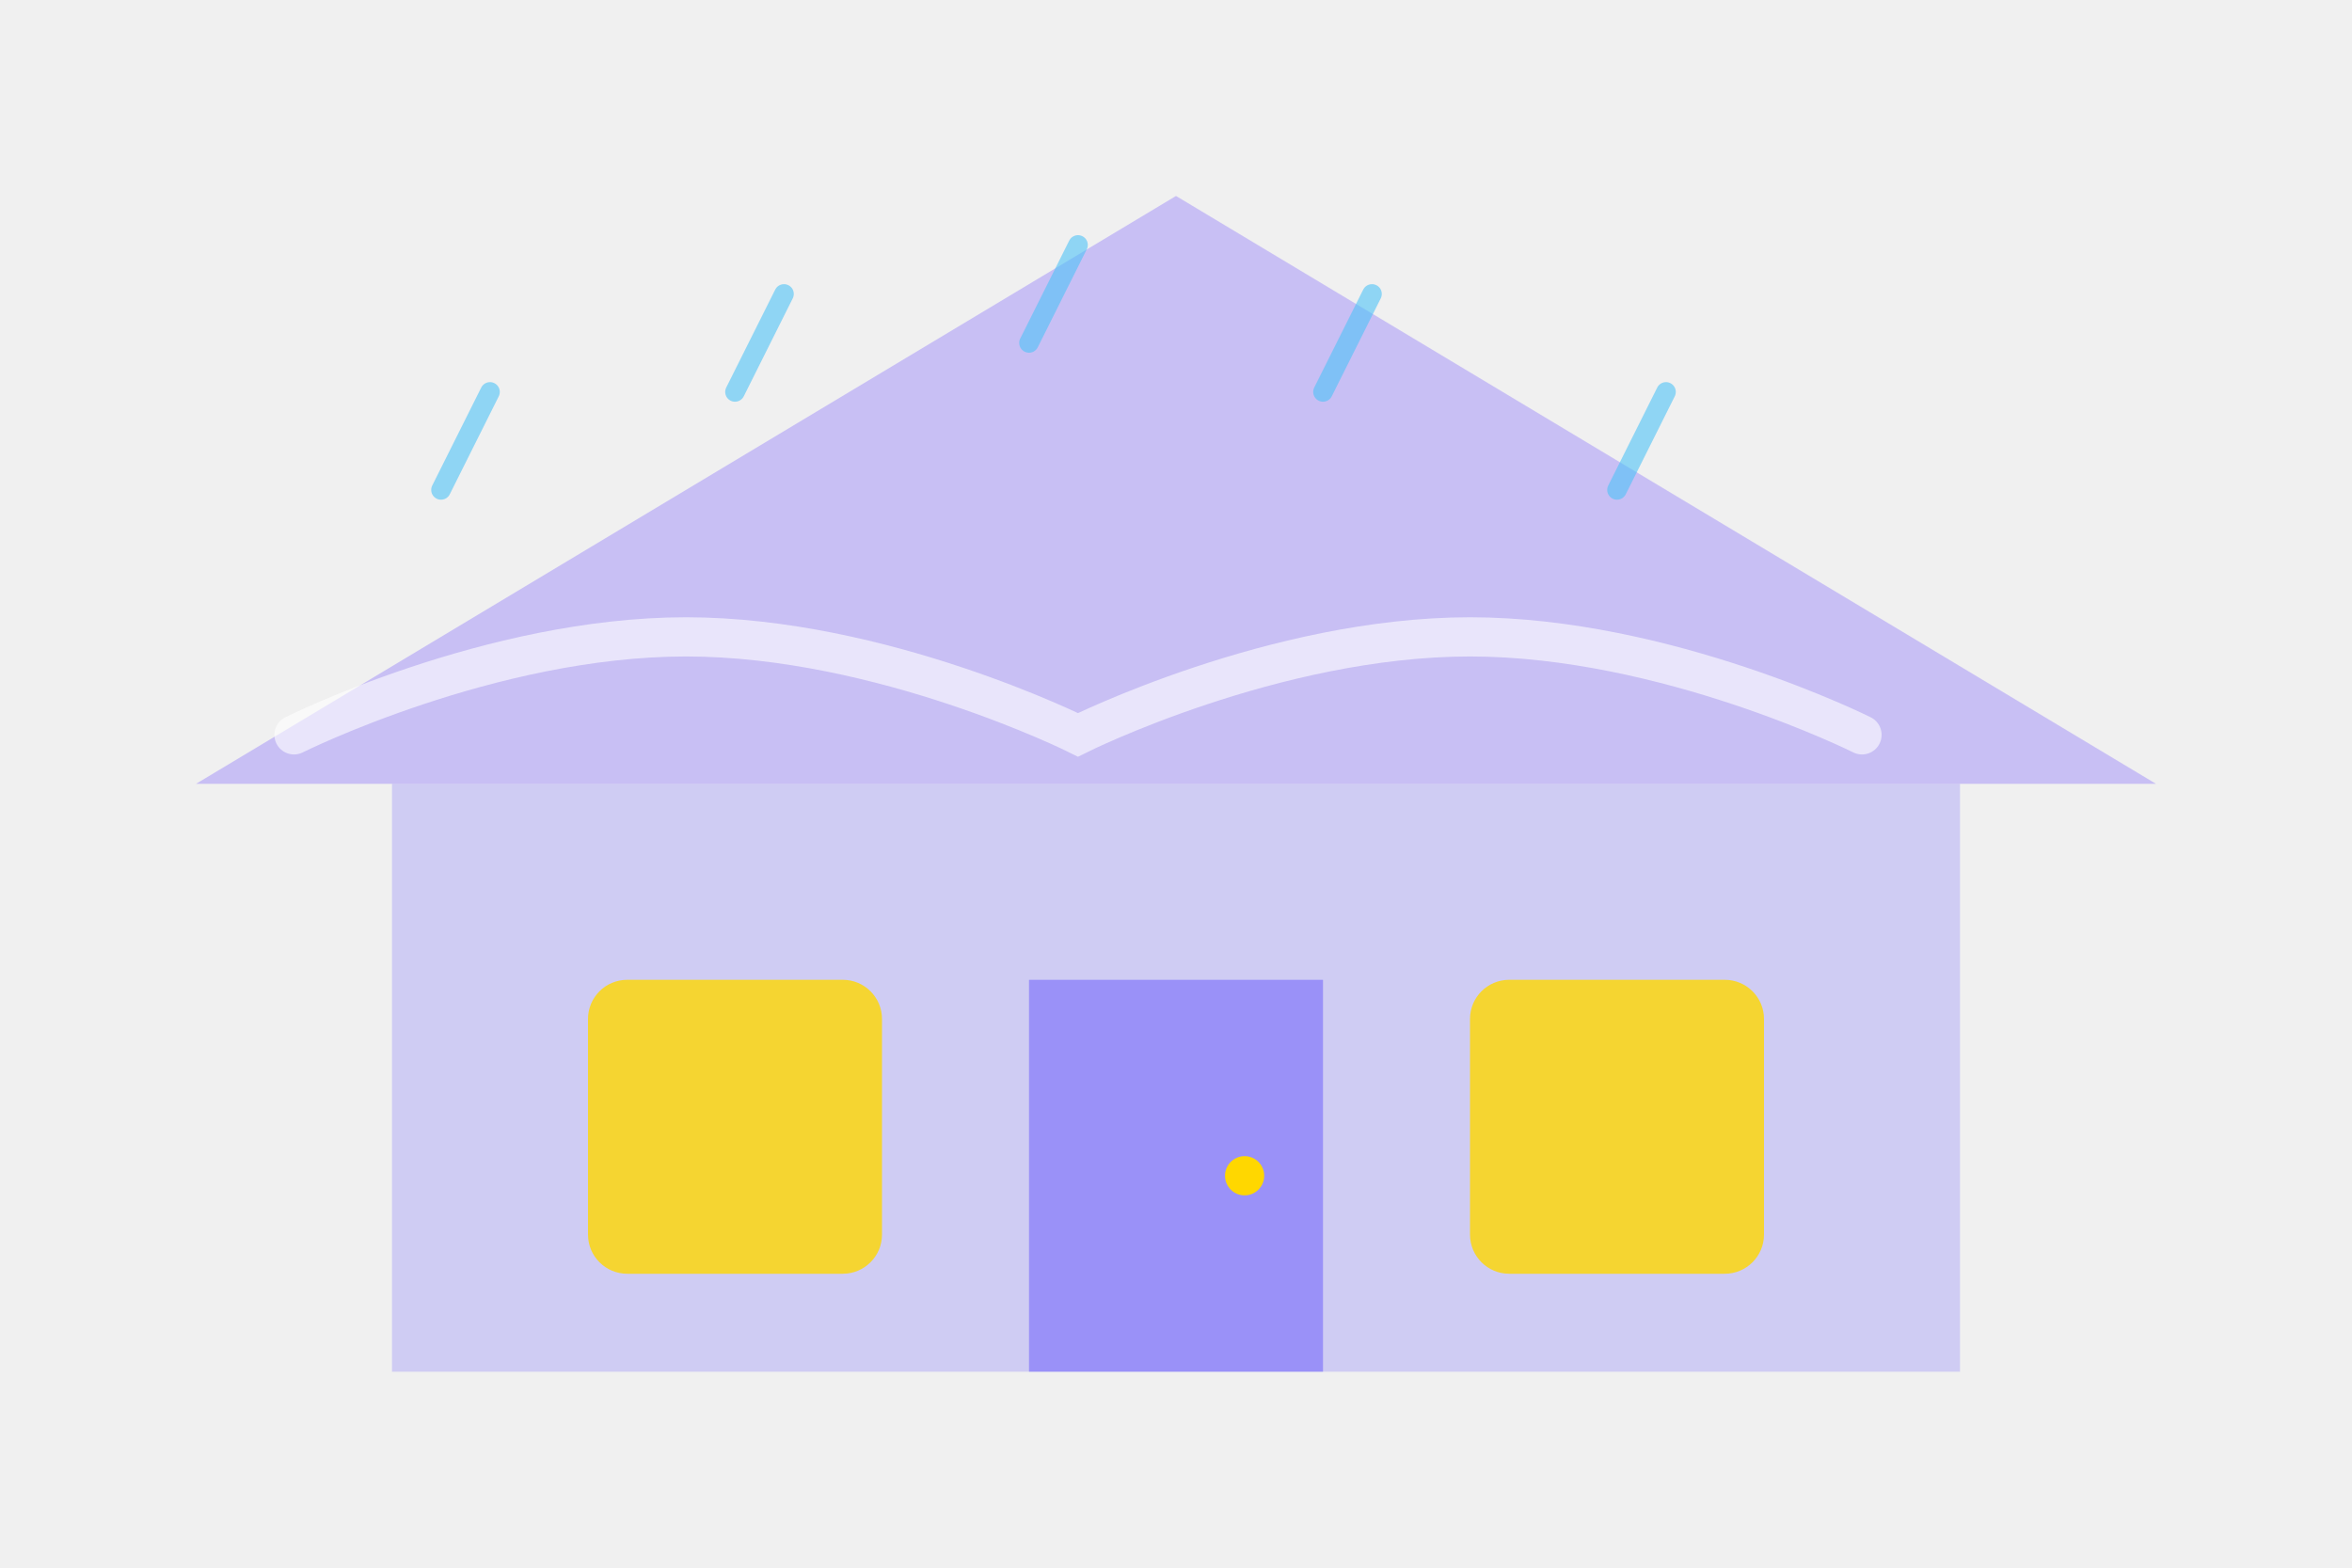
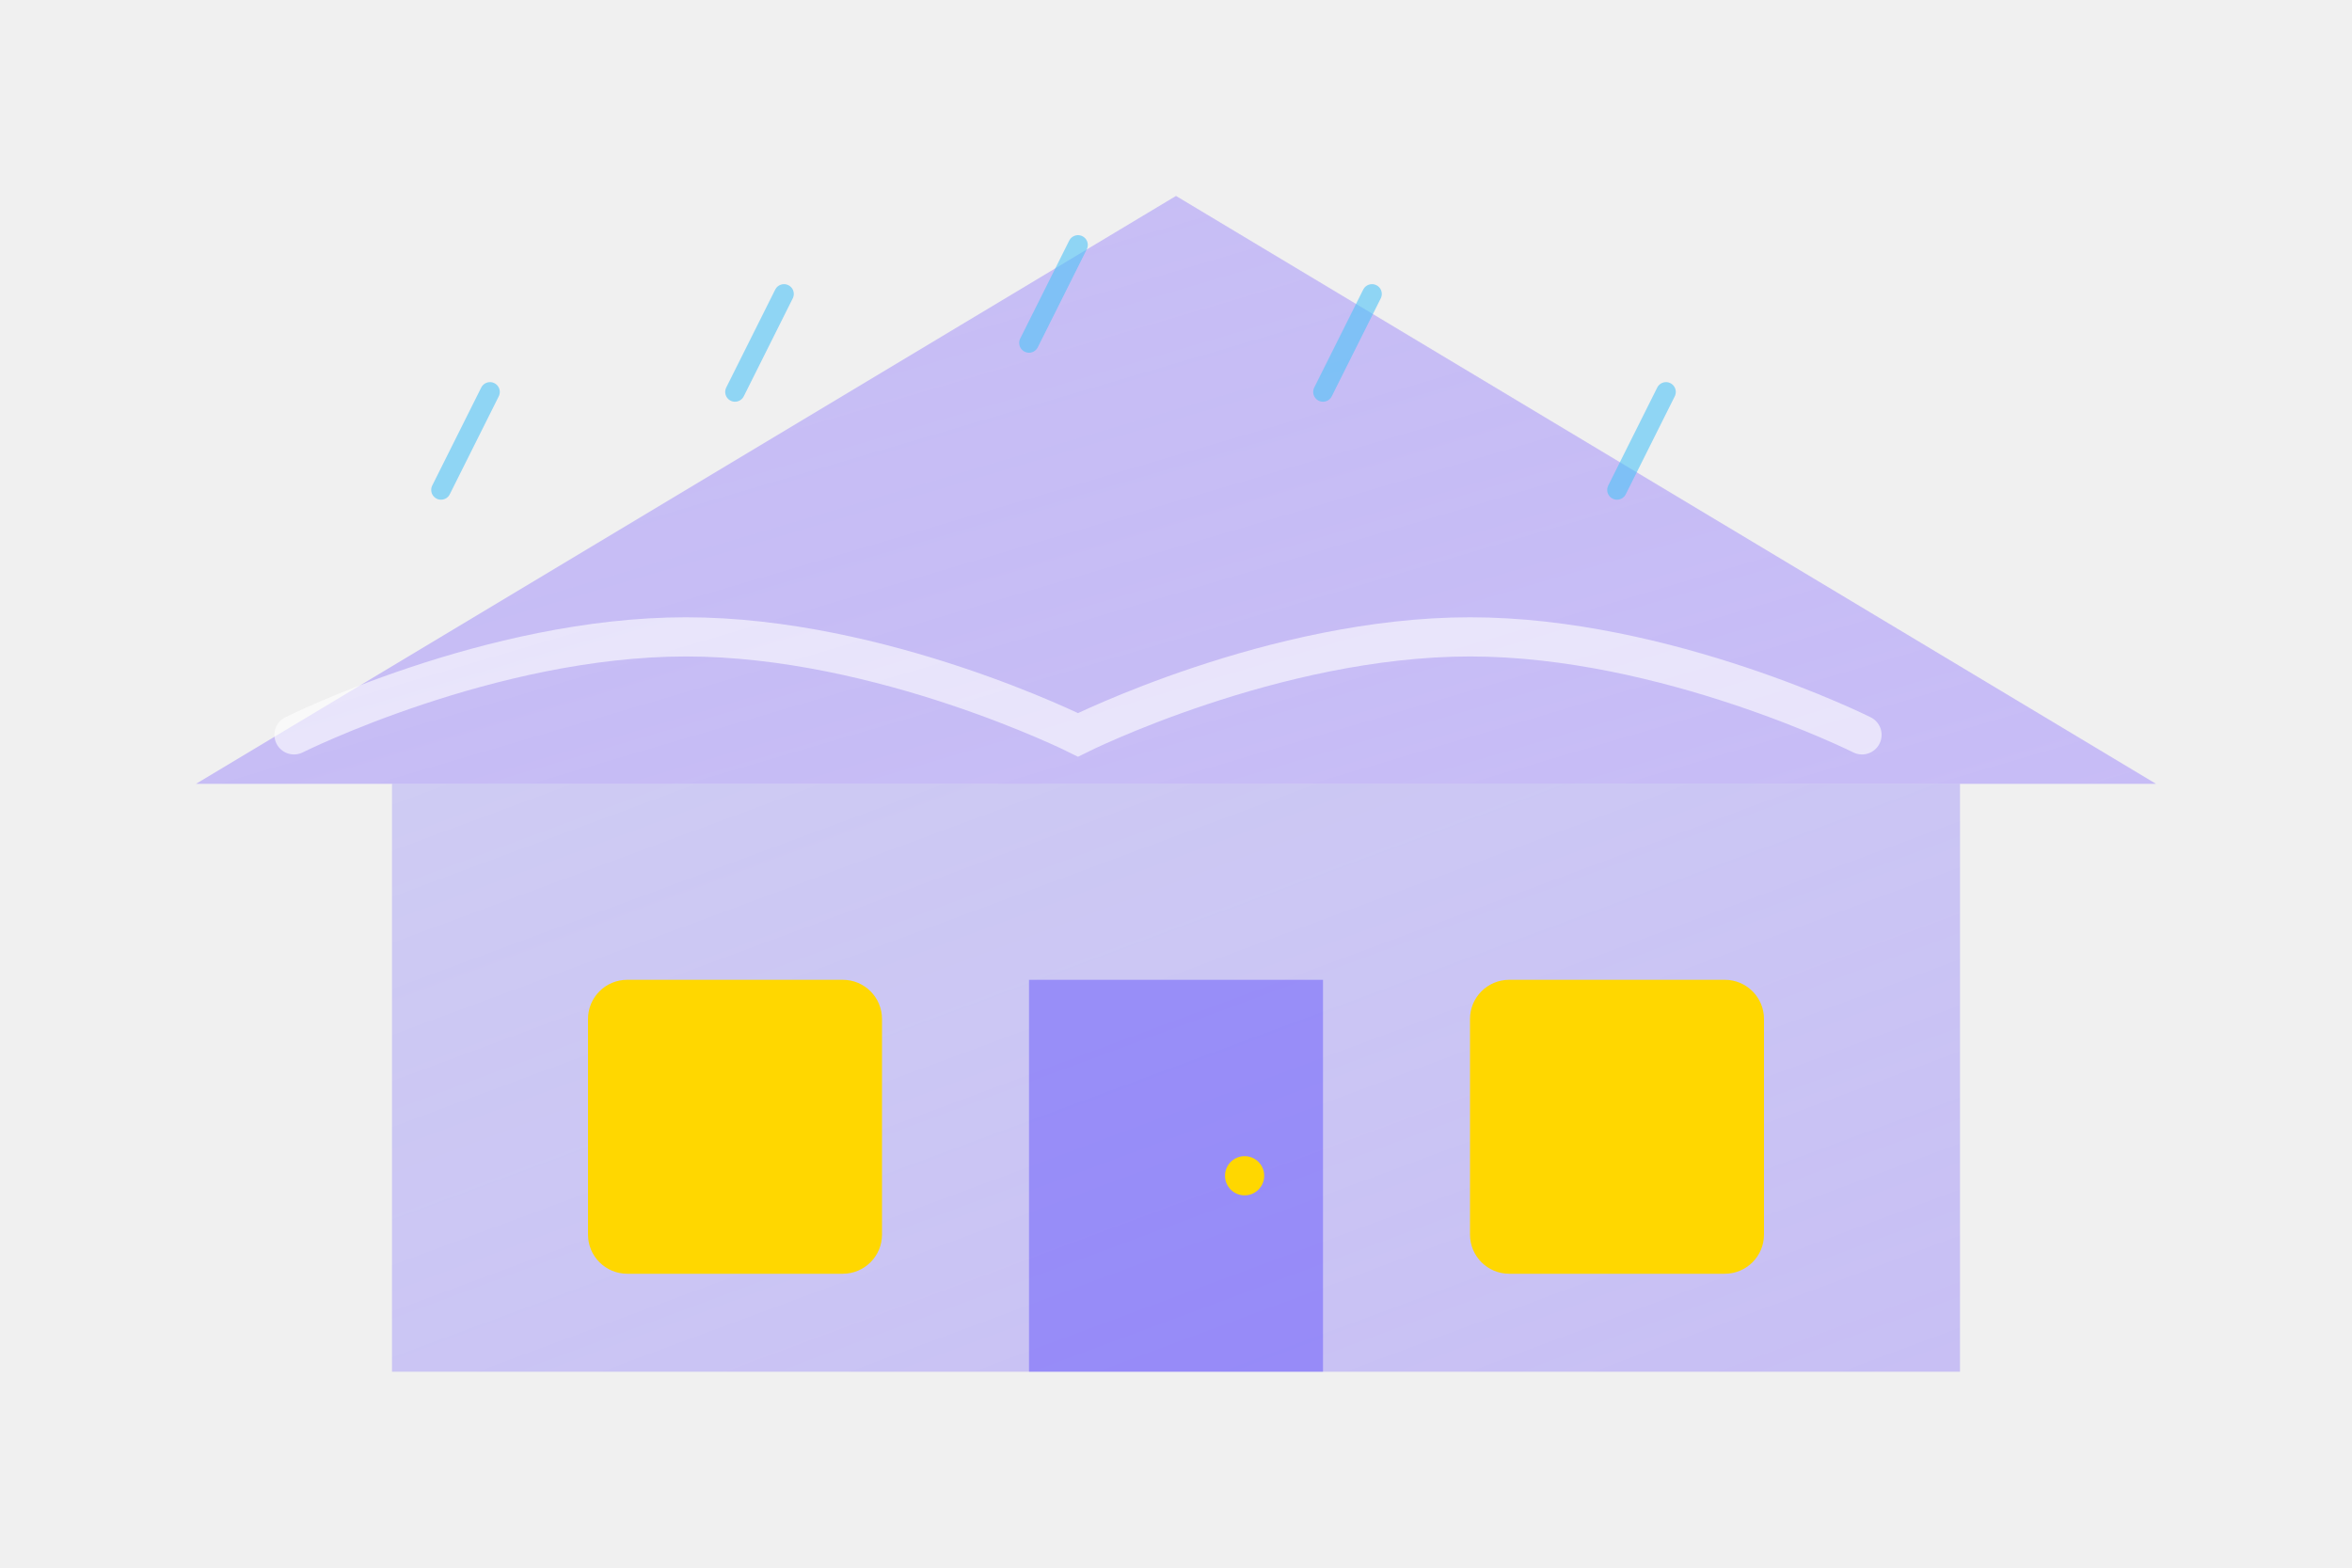
- <svg xmlns="http://www.w3.org/2000/svg" width="240" height="160" viewBox="0 0 240 160" fill="none">
-   <path d="M40 80h160v60H40z" fill="#4A3AFF" opacity="0.2" />
-   <path d="M20 80L120 20l100 60H20z" fill="#6B4EFF" opacity="0.3" />
-   <rect x="60" y="100" width="30" height="30" rx="4" fill="#FFD700" opacity="0.8" />
-   <rect x="150" y="100" width="30" height="30" rx="4" fill="#FFD700" opacity="0.8" />
+ <svg xmlns="http://www.w3.org/2000/svg" width="100%" height="100%" viewBox="0 0 240 160" fill="none">
+   <style>
+     @keyframes rain {
+       0% { transform: translateY(-20px); }
+       100% { transform: translateY(20px); }
+     }
+     @keyframes glow {
+       0% { opacity: 0.8; }
+       50% { opacity: 1; }
+       100% { opacity: 0.8; }
+     }
+     @keyframes snow {
+       0% { transform: translateX(-5px); }
+       50% { transform: translateX(5px); }
+       100% { transform: translateX(-5px); }
+     }
+     .rain-drop {
+       animation: rain 1s infinite linear;
+     }
+     .window-glow {
+       animation: glow 2s infinite ease-in-out;
+     }
+     .snow-line {
+       animation: snow 3s infinite ease-in-out;
+     }
+   </style>
+   <defs>
+     <linearGradient id="houseGradient" x1="0%" y1="0%" x2="100%" y2="100%">
+       <stop offset="0%" style="stop-color:#4A3AFF;stop-opacity:0.2" />
+       <stop offset="100%" style="stop-color:#6B4EFF;stop-opacity:0.3" />
+     </linearGradient>
+     <linearGradient id="roofGradient" x1="0%" y1="0%" x2="100%" y2="100%">
+       <stop offset="0%" style="stop-color:#6B4EFF;stop-opacity:0.3" />
+       <stop offset="100%" style="stop-color:#8A6EFF;stop-opacity:0.4" />
+     </linearGradient>
+   </defs>
+   <path d="M40 80h160v60H40z" fill="url(#houseGradient)" />
+   <path d="M20 80L120 20l100 60H20z" fill="url(#roofGradient)" />
+   <rect x="60" y="100" width="30" height="30" rx="4" fill="#FFD700" class="window-glow" />
+   <rect x="150" y="100" width="30" height="30" rx="4" fill="#FFD700" class="window-glow" />
  <path d="M105 100h30v40h-30z" fill="#4A3AFF" opacity="0.4" />
  <circle cx="127" cy="120" r="2" fill="#FFD700" />
-   <path d="M30 75c0 0 20-10 40-10s40 10 40 10s20-10 40-10s40 10 40 10" stroke="#fff" stroke-width="4" stroke-linecap="round" opacity="0.6" />
+   <path class="snow-line" d="M30 75c0 0 20-10 40-10s40 10 40 10s20-10 40-10s40 10 40 10" stroke="#fff" stroke-width="4" stroke-linecap="round" opacity="0.6" />
  <g opacity="0.6">
-     <path d="M50 40l-5 10M80 30l-5 10M110 25l-5 10M140 30l-5 10M170 40l-5 10" stroke="#4FC3F7" stroke-width="2" stroke-linecap="round" />
+     <path class="rain-drop" d="M50 40l-5 10" stroke="#4FC3F7" stroke-width="2" stroke-linecap="round" />
+     <path class="rain-drop" style="animation-delay: 0.2s" d="M80 30l-5 10" stroke="#4FC3F7" stroke-width="2" stroke-linecap="round" />
+     <path class="rain-drop" style="animation-delay: 0.4s" d="M110 25l-5 10" stroke="#4FC3F7" stroke-width="2" stroke-linecap="round" />
+     <path class="rain-drop" style="animation-delay: 0.6s" d="M140 30l-5 10" stroke="#4FC3F7" stroke-width="2" stroke-linecap="round" />
+     <path class="rain-drop" style="animation-delay: 0.8s" d="M170 40l-5 10" stroke="#4FC3F7" stroke-width="2" stroke-linecap="round" />
  </g>
</svg>
